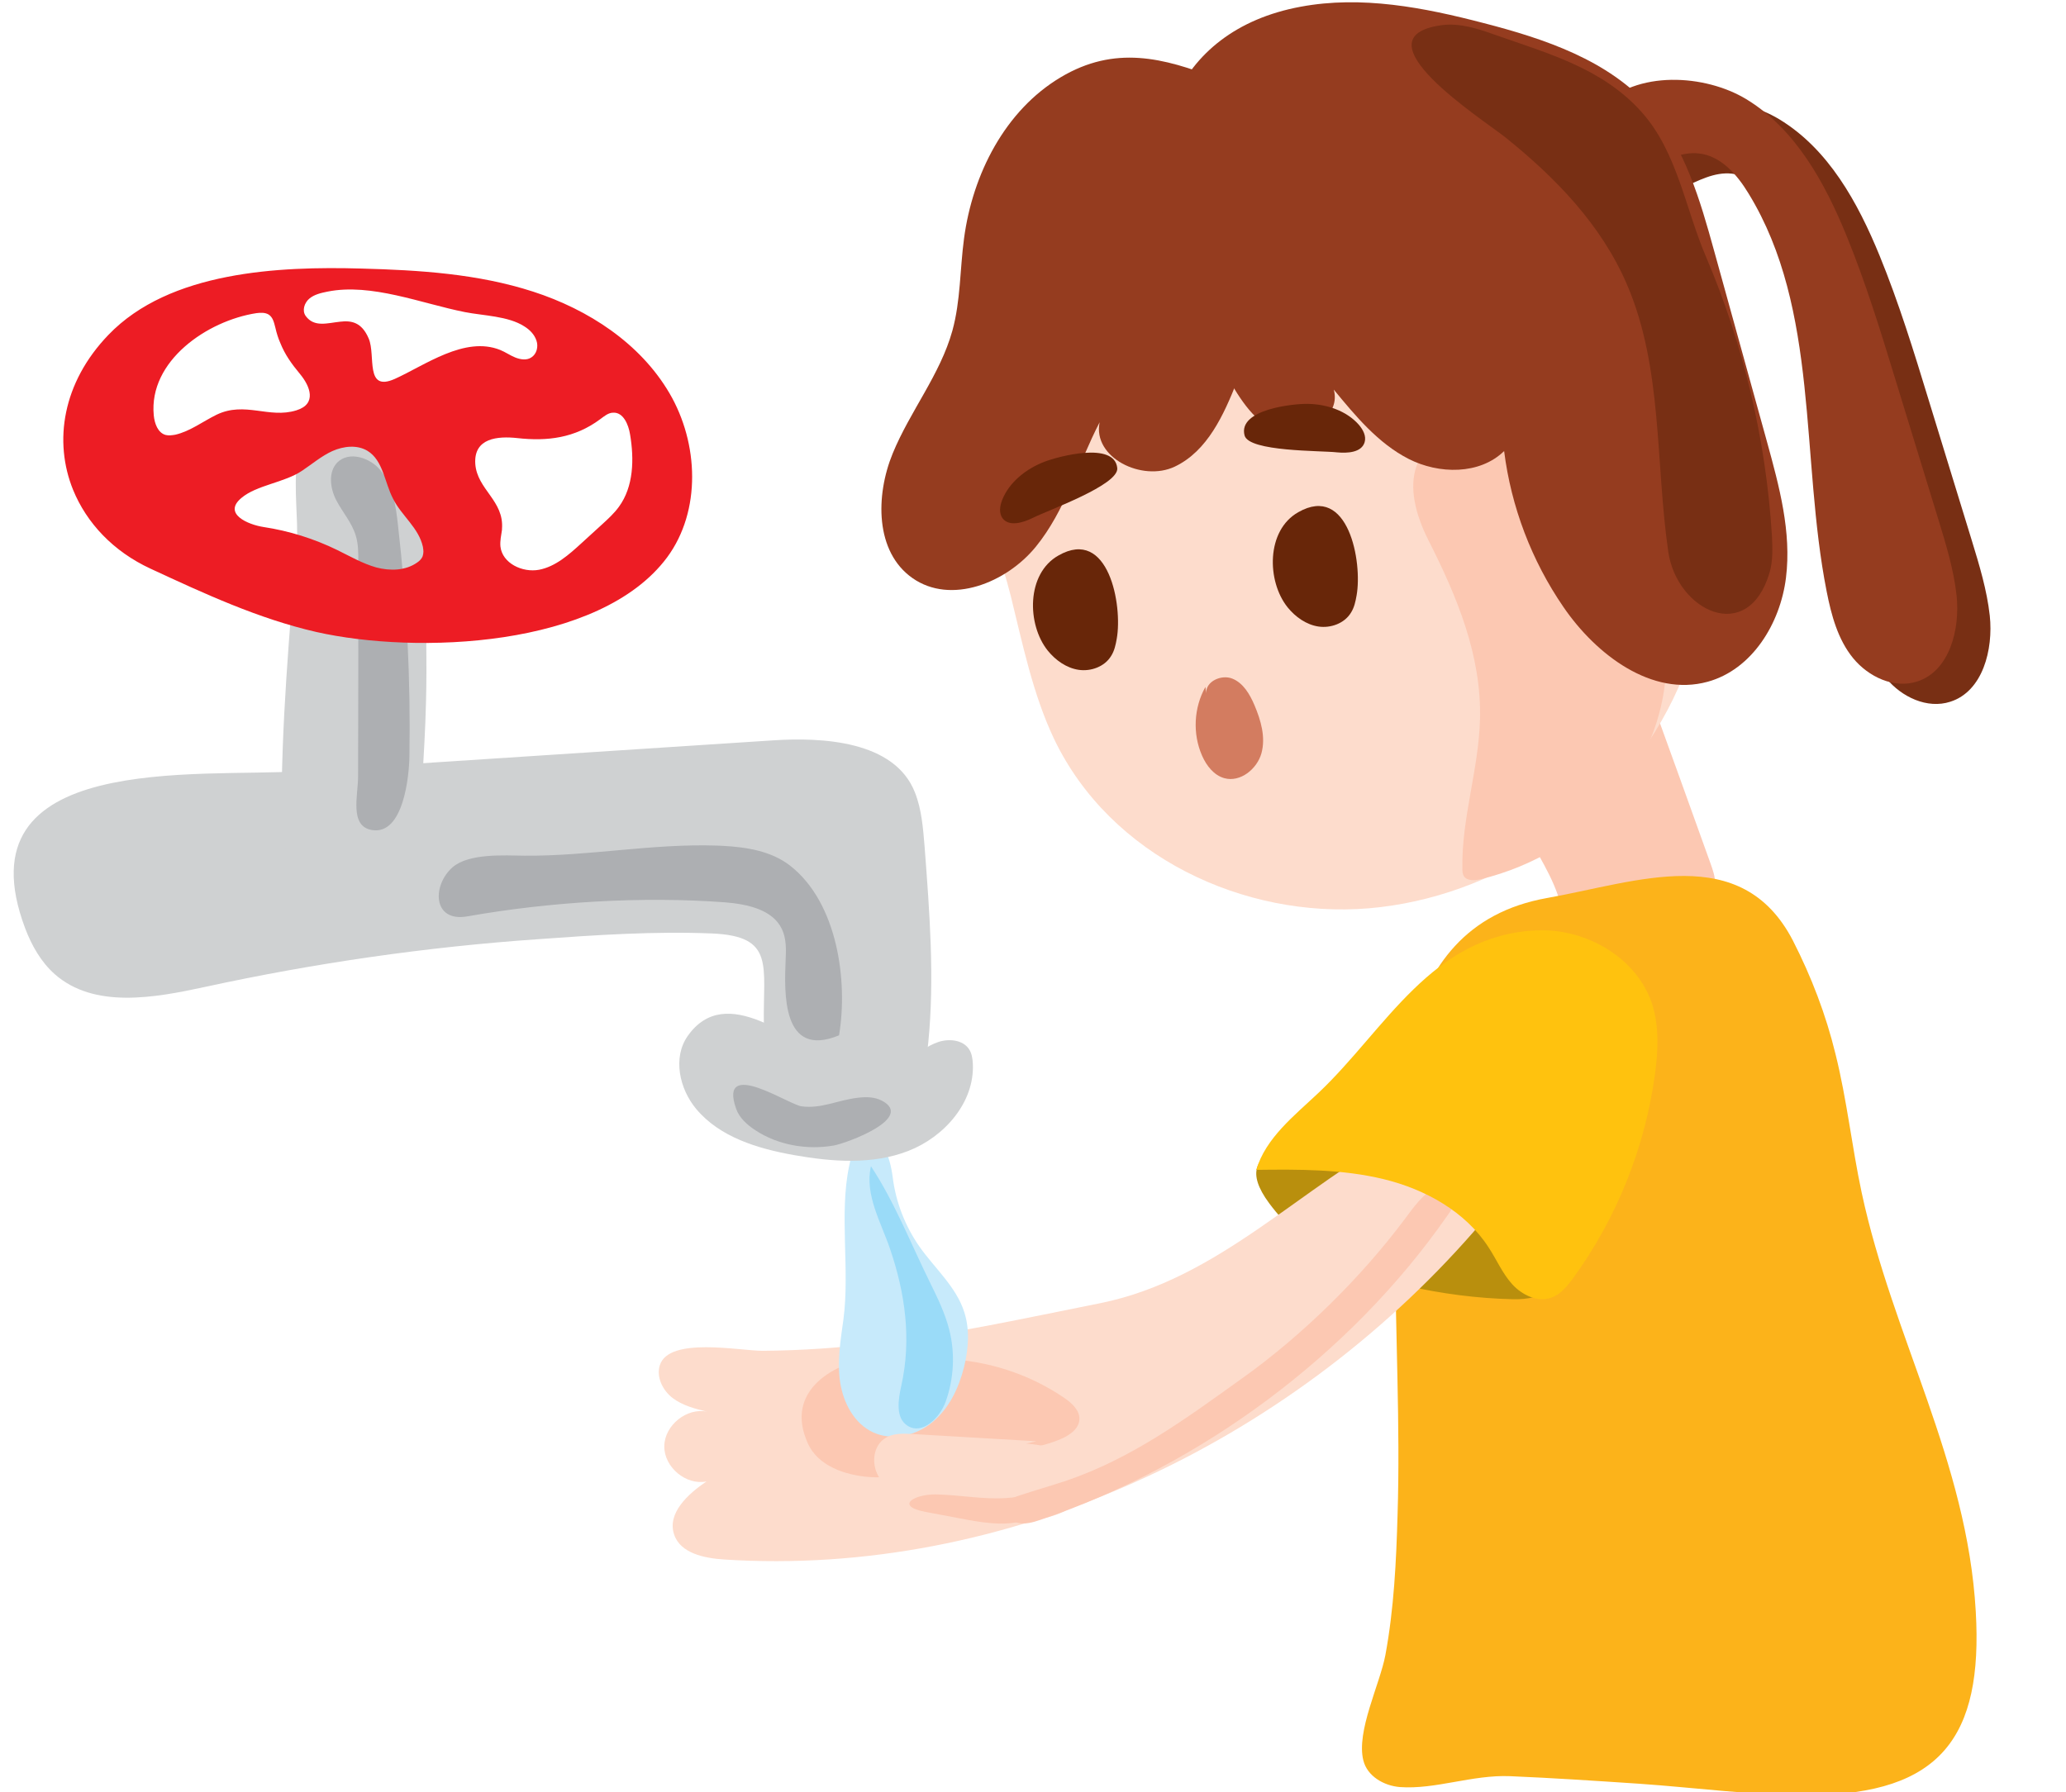
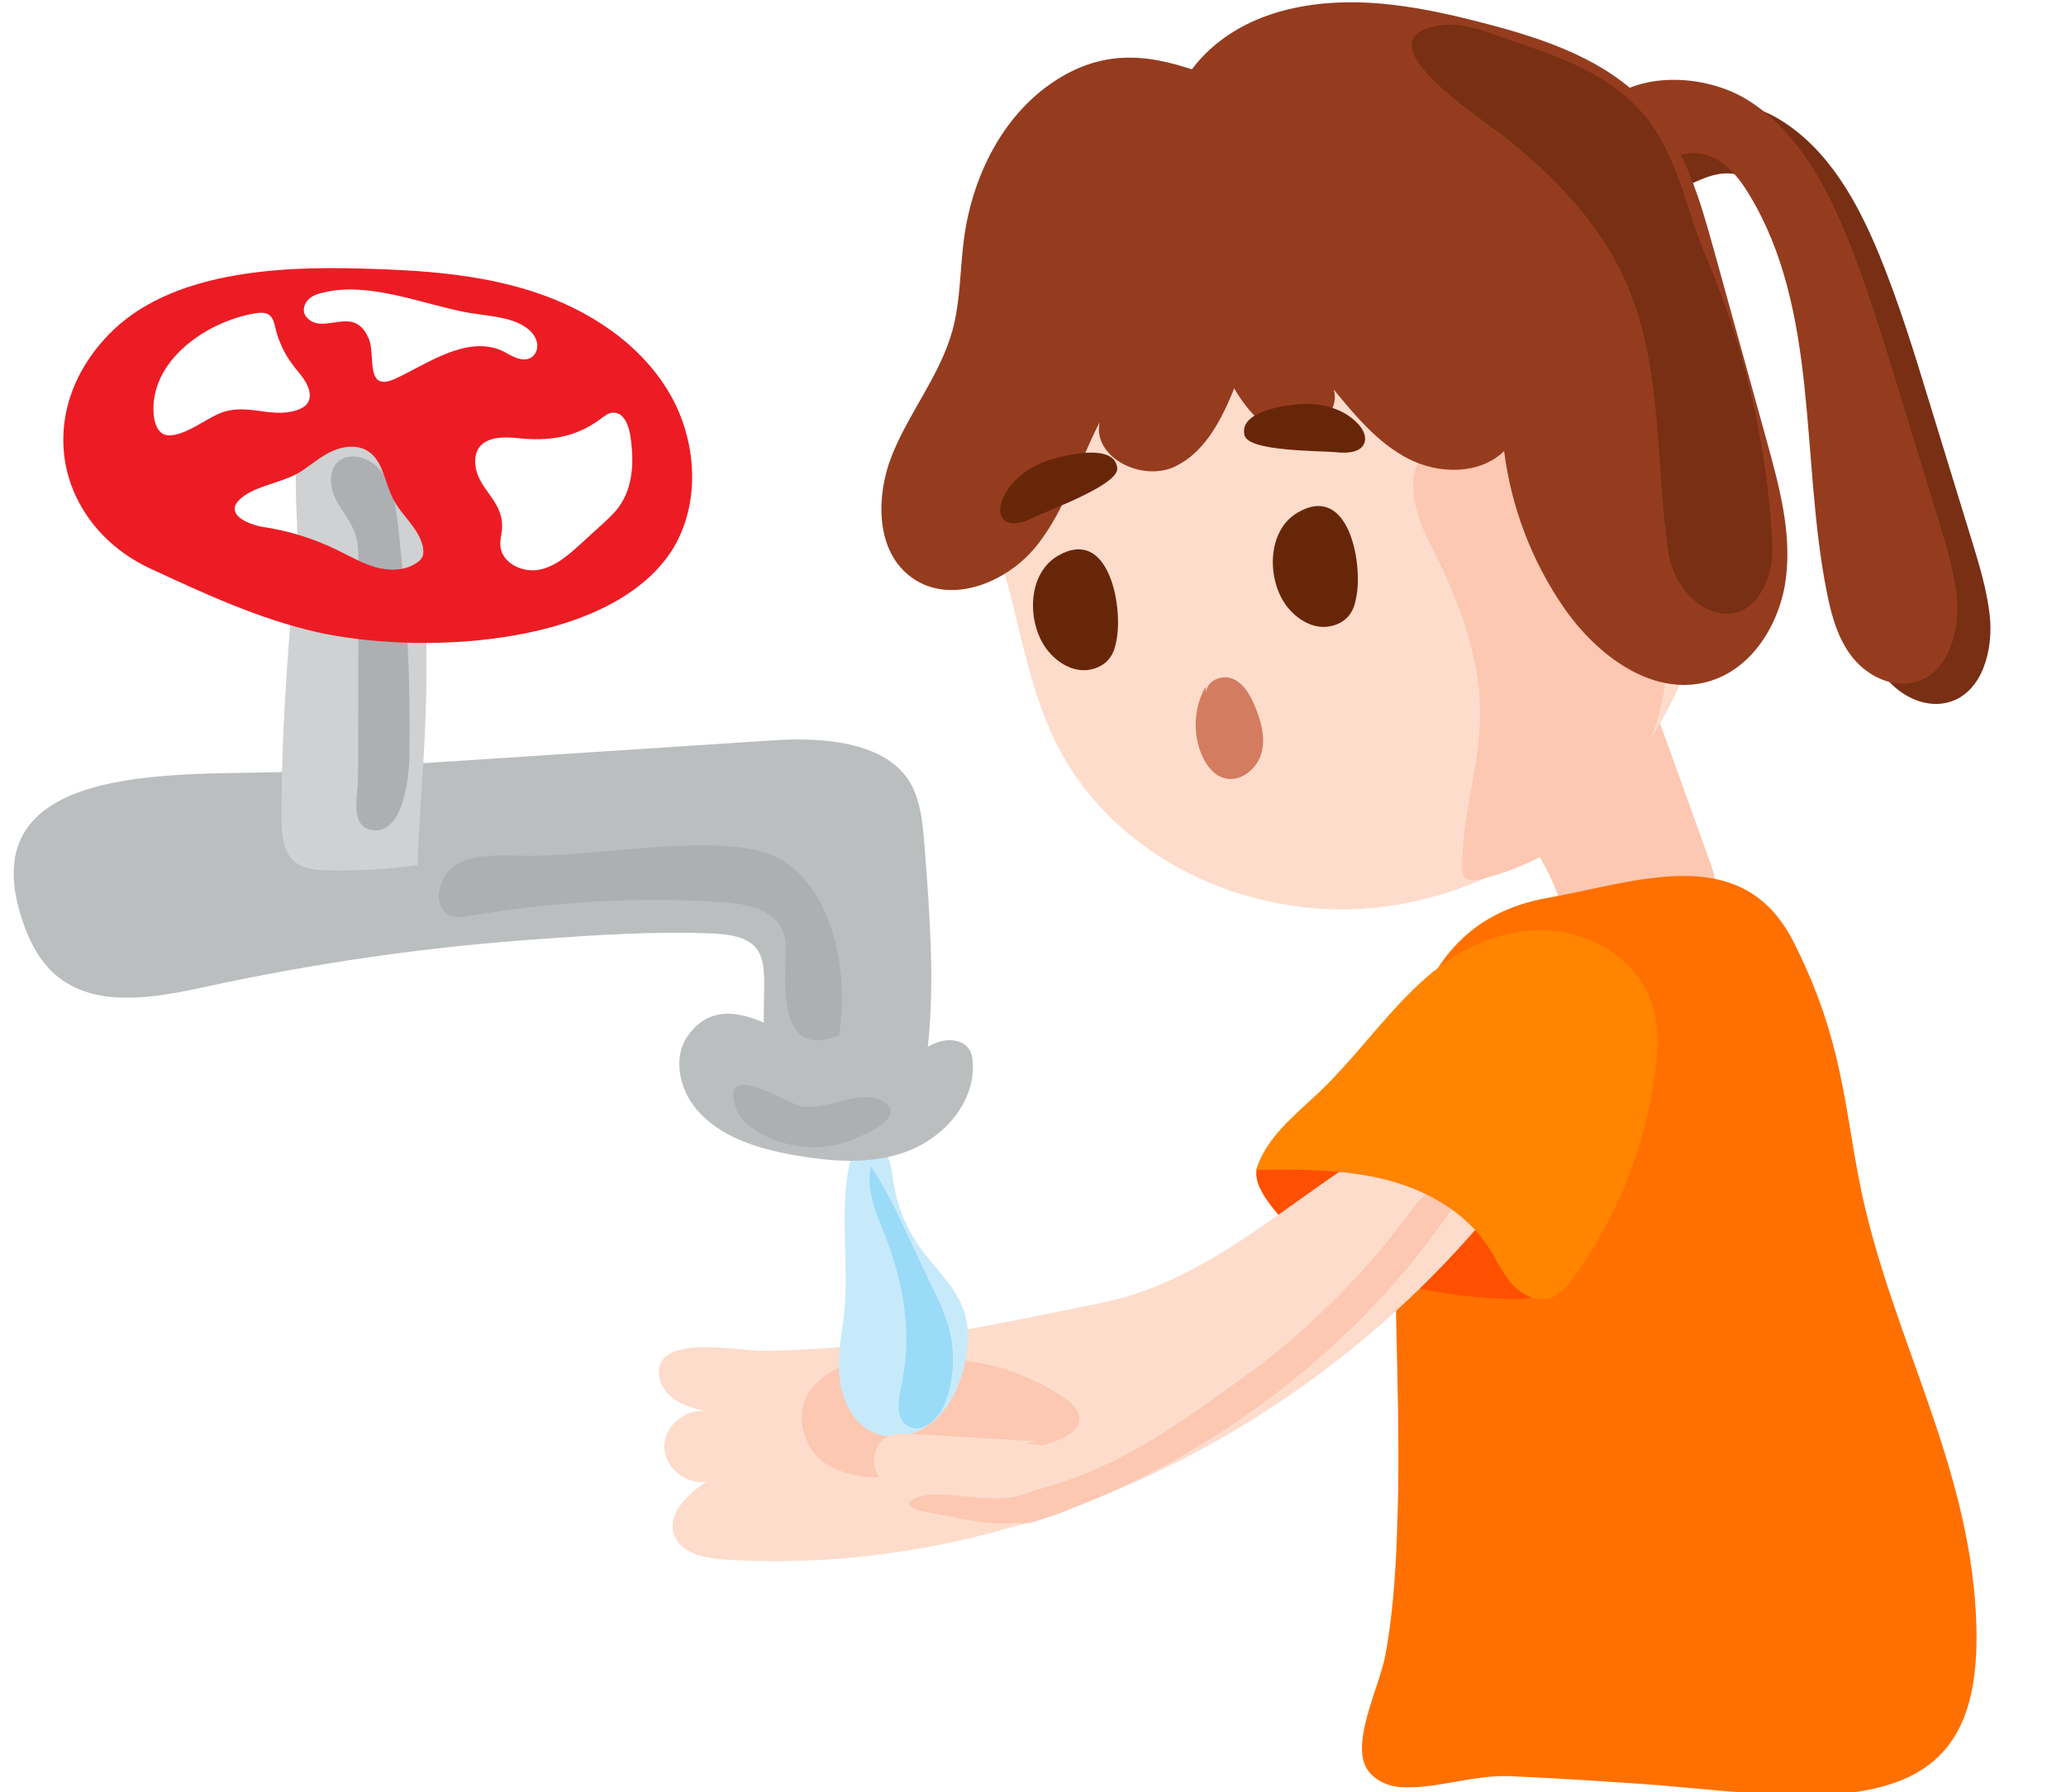
<svg xmlns="http://www.w3.org/2000/svg" version="1.1" id="Layer_1" x="0px" y="0px" viewBox="0 0 796.8 691.2" style="enable-background:new 0 0 796.8 691.2;" xml:space="preserve">
  <style type="text/css">
	.st0{fill:#FCC8B2;}
- 	.st1{fill:#FCB31A;}
- 	.st2{fill:#B98F0D;}
+ 	.st1{fill:#FF7000;}
+ 	.st2{fill:#FF4F00;}
	.st3{fill:#FDDCCC;}
	.st4{fill:#C7EAFB;}
	.st5{fill:#9ADBF8;}
- 	.st6{fill:#CFD1D2;}
+ 	.st6{fill:#BBBEBF;}
	.st7{fill:#ADAFB2;}
- 	.st8{fill:#782F14;}
- 	.st9{fill:#953C1F;}
- 	.st10{fill:#ED1C24;}
- 	.st11{fill:#682609;}
- 	.st12{fill:#D37C60;}
- 	.st13{fill:#FFC20E;}
+ 	.st8{fill:#CFD1D2;}
+ 	.st9{fill:#782F14;}
+ 	.st10{fill:#953C1F;}
+ 	.st11{fill:#ED1C24;}
+ 	.st12{fill:#682609;}
+ 	.st13{fill:#D37C60;}
+ 	.st14{fill:#FF8400;}
</style>
-   <path class="st0" d="M627.6,364.6c8.5-2.5,16.6-6.2,24-11c4.6-3,9.4-7.1,9.8-12.6c0.2-2.7-0.8-5.3-1.7-7.9c-7.9-22-15.8-44-23.8-66  c-0.5-1.4-1-2.8-1.9-3.9c-3.9-4.7-11.5-1.3-16.4,2.3c-22.8,16.6-44.3,26.3-28.1,57.2c5.2,9.8,11.7,19.4,13.2,30.4  c0.6,4.5,0.6,9.8,4.2,12.6c2.8,2.2,6.9,1.9,10.4,1.3C620.8,366.4,624.3,365.6,627.6,364.6z" />
-   <path class="st1" d="M596.8,346.4c34.5-6.1,74.8-22,94.7,16.5c7.1,13.9,12.7,28.5,16.4,43.7c4.4,17.6,6.3,35.7,10.1,53.5  C730,516,758.7,563.6,762,621.7c2.8,48.4-13.5,70.4-63.8,70.8c-22,0.2-44.3-2.9-66.2-4.4c-16.5-1.1-33-2.2-49.6-2.9  c-14.6-0.6-28.8,5.2-42.5,4.2c-6.2-0.5-12.6-4.2-14.1-10.3c-2.8-11.2,6.4-29.4,8.5-40.6c3.3-17.8,4.2-36.1,4.7-54.1  c1.1-34.9-0.9-69.7-0.9-104.6C538.2,430.1,534,357.5,596.8,346.4z" />
+   <path class="st0" d="M627.6,364.6c8.5-2.5,16.6-6.2,24-11c4.6-3,9.4-7.1,9.8-12.6c0.2-2.7-0.8-5.3-1.7-7.9c-7.9-22-15.8-44-23.8-66  c-0.5-1.4-1-2.8-1.9-3.9c-3.9-4.7-11.5-1.3-16.4,2.3c-22.8,16.6-44.3,26.3-28.1,57.2c5.2,9.8,11.7,19.4,13.2,30.4  c0.6,4.5,0.6,9.8,4.2,12.6c2.8,2.2,6.9,1.9,10.4,1.3S624.3,365.6,627.6,364.6z" />
+   <path class="st1" d="M596.8,346.4c34.5-6.1,74.8-22,94.7,16.5c7.1,13.9,12.7,28.5,16.4,43.7c4.4,17.6,6.3,35.7,10.1,53.5  c12,55.9,40.7,103.5,44,161.6c2.8,48.4-13.5,70.4-63.8,70.8c-22,0.2-44.3-2.9-66.2-4.4c-16.5-1.1-33-2.2-49.6-2.9  c-14.6-0.6-28.8,5.2-42.5,4.2c-6.2-0.5-12.6-4.2-14.1-10.3c-2.8-11.2,6.4-29.4,8.5-40.6c3.3-17.8,4.2-36.1,4.7-54.1  c1.1-34.9-0.9-69.7-0.9-104.6C538.2,430.1,534,357.5,596.8,346.4z" />
  <path class="st2" d="M542.8,496.1c13.3,3,27,4.8,40.7,5.1c5.3,0.1,11.7-0.6,13.7-5.2c2.2-4.8-2.4-9.9-6.5-13.4  c-19.7-16.7-40.9-34.1-67.1-38.5c-17.8-3-51.9-3.9-34.1,20.1C502.5,481.7,521,491.1,542.8,496.1z" />
-   <path class="st3" d="M338.5,518.2c-14.4,1.7-29.1,2.8-44.4,2.9c-8.9,0-36-5.5-39.6,5.5c-1.5,4.6,1.1,9.8,4.9,12.7  c3.8,2.9,8.7,4.2,13.4,5.3c-7.9-1.7-16.5,5.2-16.6,13.3c-0.1,8.1,8.4,15.2,16.3,13.6c-7.2,4.8-15.3,12.3-12.5,20.5  c2.4,7.2,11.6,9.1,19.1,9.6c108.8,7.1,217.6-44.4,289.3-126.5c3-3.5,6.1-7.2,7-11.7c1.9-9.6-6.4-17.8-14-24c-3.3-2.7-7-5.6-11.3-5.6  c-2.9,0-5.7,1.3-8.3,2.7c-40.3,21.4-71.7,56.9-117.3,66.2C394.9,508.6,367.3,514.7,338.5,518.2z" />
+   <path class="st3" d="M338.5,518.2c-14.4,1.7-29.1,2.8-44.4,2.9c-8.9,0-36-5.5-39.6,5.5c-1.5,4.6,1.1,9.8,4.9,12.7s8.7,4.2,13.4,5.3  c-7.9-1.7-16.5,5.2-16.6,13.3s8.4,15.2,16.3,13.6c-7.2,4.8-15.3,12.3-12.5,20.5c2.4,7.2,11.6,9.1,19.1,9.6  c108.8,7.1,217.6-44.4,289.3-126.5c3-3.5,6.1-7.2,7-11.7c1.9-9.6-6.4-17.8-14-24c-3.3-2.7-7-5.6-11.3-5.6c-2.9,0-5.7,1.3-8.3,2.7  c-40.3,21.4-71.7,56.9-117.3,66.2C394.9,508.6,367.3,514.7,338.5,518.2z" />
  <path class="st0" d="M311.6,556.9c3.9,8.6,14.3,12.2,23.7,12.9c13.1,0.9,23.1-4.4,35.3-7.3c12.8-3,26.4-2.1,38.6-7.4  c3.3-1.4,6.9-3.9,7.1-7.5c0.2-3.5-2.9-6.3-5.8-8.3c-12.4-8.5-27.1-13.6-42-14.8c-9.9-0.8-19.3-2.7-29.3-1.4  C321.4,525.4,302.3,536.5,311.6,556.9z" />
  <g>
-     <path class="st4" d="M325.3,508.9c-1.1,8-2.5,16.2-1.3,24.2c1.2,8,5.4,16.1,12.8,19.5c7.5,3.4,16.7,1.2,23-4.1   c6.3-5.3,10-13.1,12-21.1c1.7-6.9,2.3-14.4,0.1-21.2c-3.1-9.8-11.4-16.9-17.3-25.3c-5.5-7.9-9.1-17.1-10.3-26.7   c-2.2-17.5-12.8-24.2-16.8-4.4C323.6,468.2,327.8,489.8,325.3,508.9z" />
+     <path class="st4" d="M325.3,508.9c-1.1,8-2.5,16.2-1.3,24.2s5.4,16.1,12.8,19.5c7.5,3.4,16.7,1.2,23-4.1s10-13.1,12-21.1   c1.7-6.9,2.3-14.4,0.1-21.2c-3.1-9.8-11.4-16.9-17.3-25.3c-5.5-7.9-9.1-17.1-10.3-26.7c-2.2-17.5-12.8-24.2-16.8-4.4   C323.6,468.2,327.8,489.8,325.3,508.9z" />
    <path class="st5" d="M347.6,534.6c-1.2,5.4-2.3,12.4,2.4,15.4c5.7,3.7,12.6-3.1,14.8-9.5c3.1-8.8,3.6-18.5,1.3-27.5   c-1.6-6.4-4.6-12.5-7.5-18.4c-7.3-14.8-13.7-31.1-22.7-44.7c-2.5,11,3.9,21.6,7.4,32C349.1,498.9,351.6,516.7,347.6,534.6z" />
  </g>
  <g>
-     <path class="st6" d="M265.2,399.7c-5.8,8.3-3.2,20.3,3.3,28.1c9.1,10.9,23.7,15.3,37.7,17.8c14.7,2.6,30.2,3.8,44.1-1.6   c13.9-5.4,25.6-18.7,24.9-33.6c-0.1-2-0.4-4.1-1.5-5.7c-2.4-3.6-7.8-4.1-11.9-2.7c-4.1,1.4-7.6,4.3-11.6,6.2   c-9,4.4-19.8,3.6-29.2,0.1C305.9,402.5,280.1,378.4,265.2,399.7z" />
+     <path class="st6" d="M265.2,399.7c-5.8,8.3-3.2,20.3,3.3,28.1c9.1,10.9,23.7,15.3,37.7,17.8c14.7,2.6,30.2,3.8,44.1-1.6   s25.6-18.7,24.9-33.6c-0.1-2-0.4-4.1-1.5-5.7c-2.4-3.6-7.8-4.1-11.9-2.7s-7.6,4.3-11.6,6.2c-9,4.4-19.8,3.6-29.2,0.1   C305.9,402.5,280.1,378.4,265.2,399.7z" />
    <path class="st7" d="M292.2,419.6c6.5,2.2,14.5,6.9,17,7.2c7.5,1,13.9-2.4,21.5-3.3c3.2-0.4,6.5-0.4,9.4,1.1   c12.8,6.7-13.5,16.4-18.5,17.3c-10.3,1.8-21.5-0.1-30.3-5.9c-3.2-2.1-6.2-4.8-7.4-8.3C280.4,417.8,285.6,417.4,292.2,419.6z" />
  </g>
  <g>
    <path class="st6" d="M298.3,285.6c18.4-1.2,46.8,0,54.6,20.2c2.6,6.6,3.1,13.8,3.7,20.9c1.9,25.2,3.9,50.5,1.4,75.6   c-0.2,2.3-0.6,4.8-1.9,6.7c-2.5,3.4-7.3,3.8-11.5,3.7c-13.6-0.2-27.1-1.6-40.4-4.4c-2.3-0.5-4.8-1.1-6.5-2.7   c-2.8-2.5-3.1-6.7-3.1-10.5c-0.4-22.5,4.5-34-20.1-35c-22.1-0.9-44.7,0.6-66.8,2.2c-43.2,3-86.2,9.2-128.5,18.4   c-19.8,4.3-42.9,8.5-58.1-4.9c-5.3-4.7-8.9-11.1-11.4-17.7c-25.7-68.4,67.3-58,106.2-60.6C176.6,293.5,237.4,289.6,298.3,285.6z" />
    <path class="st7" d="M278.7,326.3c9.3,0.5,18.8,2,26.1,7.7c18.2,14.3,22.3,44.4,18.8,65.4c-22.2,9.2-21.1-16.7-20.6-29.1   c0.2-4,0.3-8.1-1.4-11.8c-3.6-7.7-13.5-9.7-21.9-10.4c-32.1-2.4-67.7-0.2-99.4,5.4c-13.5,2.4-13.7-11.9-5.8-18.9   c6.3-5.5,20.1-4.6,27.8-4.5c24.9,0.2,49-4.7,74-3.9C277,326.2,277.9,326.3,278.7,326.3z" />
  </g>
  <g>
-     <path class="st6" d="M133.3,160.4c6.3,0.6,11.8,4.7,15.9,9.5c12.7,15,14.1,36.3,14.7,55.9c0.4,15,0.8,29.9,0.4,44.9   c-0.5,21.1-2.5,41.9-3.3,63.1c-11.3,1.5-22.6,2.2-34,2c-4.7-0.1-9.9-0.4-13.5-3.5c-4.5-3.9-4.9-10.7-4.9-16.7   c-0.2-36.4,3.1-71.2,5.9-107.4C115.6,193.9,107.3,158.1,133.3,160.4z" />
+     <path class="st8" d="M133.3,160.4c6.3,0.6,11.8,4.7,15.9,9.5c12.7,15,14.1,36.3,14.7,55.9c0.4,15,0.8,29.9,0.4,44.9   c-0.5,21.1-2.5,41.9-3.3,63.1c-11.3,1.5-22.6,2.2-34,2c-4.7-0.1-9.9-0.4-13.5-3.5c-4.5-3.9-4.9-10.7-4.9-16.7   c-0.2-36.4,3.1-71.2,5.9-107.4C115.6,193.9,107.3,158.1,133.3,160.4z" />
    <path class="st7" d="M138.2,216.7c0-3.4,0-6.9-1-10.1c-1.5-5-5.1-9-7.5-13.6c-2.4-4.6-3.2-10.9,0.4-14.6c4.5-4.5,12.7-1.9,16.7,3.1   c4.7,5.9,5.9,13.7,6.7,21.2c3.4,29.6,4.9,59.4,4.4,89.2c-0.1,6.8-2.1,30.4-14.5,28.3c-8.7-1.5-5.3-13.3-5.3-20.6   C138.2,271.9,138.2,244.3,138.2,216.7z" />
  </g>
  <g>
-     <path class="st8" d="M686.2,46c19,11.5,30.3,32.1,38.7,52.6c7.4,18.1,13.2,36.9,18.9,55.6c5.6,18.1,11.1,36.3,16.7,54.4   c2.9,9.5,5.8,19,6.9,28.9c1.4,13.1-2.7,29.2-15.2,33.2c-8.9,2.9-18.8-1.8-24.7-9c-5.9-7.2-8.4-16.6-10.2-25.7   c-10.2-51.6-2.7-108.7-30.1-153.5c-4.4-7.3-10.7-14.6-19.2-15.5c-6.8-0.8-13.2,2.8-19.4,5.6c-19.4,8.7-33.7-8-18.7-23.4   C644,34.8,670.5,36.5,686.2,46z" />
-     <path class="st9" d="M673.4,38.2c19,11.5,30.3,32.1,38.7,52.6c7.4,18.1,13.2,36.9,18.9,55.6c5.6,18.1,11.1,36.3,16.7,54.4   c2.9,9.5,5.8,19,6.9,28.9c1.4,13.1-2.7,29.2-15.2,33.2c-8.9,2.9-18.8-1.8-24.7-9c-5.9-7.2-8.4-16.6-10.2-25.7   c-10.2-51.6-2.7-108.7-30.1-153.5c-4.4-7.3-10.7-14.6-19.2-15.5c-6.8-0.8-13.2,2.8-19.4,5.6c-19.4,8.7-33.7-8-18.7-23.4   C631.2,26.9,657.6,28.7,673.4,38.2z" />
+     <path class="st9" d="M686.2,46c19,11.5,30.3,32.1,38.7,52.6c7.4,18.1,13.2,36.9,18.9,55.6c5.6,18.1,11.1,36.3,16.7,54.4   c2.9,9.5,5.8,19,6.9,28.9c1.4,13.1-2.7,29.2-15.2,33.2c-8.9,2.9-18.8-1.8-24.7-9c-5.9-7.2-8.4-16.6-10.2-25.7   c-10.2-51.6-2.7-108.7-30.1-153.5c-4.4-7.3-10.7-14.6-19.2-15.5c-6.8-0.8-13.2,2.8-19.4,5.6c-19.4,8.7-33.7-8-18.7-23.4   C644,34.8,670.5,36.5,686.2,46z" />
+     <path class="st10" d="M673.4,38.2c19,11.5,30.3,32.1,38.7,52.6c7.4,18.1,13.2,36.9,18.9,55.6c5.6,18.1,11.1,36.3,16.7,54.4   c2.9,9.5,5.8,19,6.9,28.9c1.4,13.1-2.7,29.2-15.2,33.2c-8.9,2.9-18.8-1.8-24.7-9c-5.9-7.2-8.4-16.6-10.2-25.7   c-10.2-51.6-2.7-108.7-30.1-153.5c-4.4-7.3-10.7-14.6-19.2-15.5c-6.8-0.8-13.2,2.8-19.4,5.6c-19.4,8.7-33.7-8-18.7-23.4   C631.2,26.9,657.6,28.7,673.4,38.2z" />
  </g>
  <path class="st3" d="M406.5,285c21.7,45.5,73.4,69.4,121.4,65.4c48.5-4.1,95-34.8,117.3-80.6c11.4-23.4,16.4-49.6,19.8-75.7  c3-23.3,4.2-48.8-8.1-68.4c-5.1-8.2-12.3-14.7-19.8-20.6c-60.5-46.8-149-48.1-210.7-3.2c-26.5,19.3-49.2,49.7-46.9,85.7  c0.9,14.2,6.9,28.5,10.3,42.2C394.4,248.4,398.3,267.7,406.5,285z" />
  <path class="st0" d="M570.8,277.4c-0.5,19.5-7.2,38.4-6.8,57.9c0,0.9,0.1,1.9,0.5,2.6c1.2,2,4.2,1.8,6.5,1.3  c20.6-5,39.8-16.4,53.1-32.9s20.4-38.2,18.1-59.3c-1.4-12.4-5.8-24.2-11.2-35.4c-5.8-12.1-12.9-23.9-23-32.9  c-10.1-8.9-23.5-14.8-36.9-13.5c-29,2.7-30.6,22.6-20.2,43.2C561.9,230.1,571.4,252.8,570.8,277.4z" />
-   <path class="st9" d="M409.1,29.8c-21.5,12.8-34,37.4-37.3,62.2c-1.6,11.9-1.3,24-4.5,35.6c-4.7,16.9-16.3,31-23,47.3  s-6.8,38,7.6,48.1c14.8,10.4,36.2,1.9,47.6-12.1s16.3-32,24.6-48c-2.8,13.6,16.4,23.1,29,17.1c12.6-6,18.9-20,24-32.9  c5.1-13,11.1-27,23.4-33.5c-0.1,10,13.7,15.1,22.6,10.6c8.9-4.4,13.7-14.2,17.4-23.5C546.7,86,552.2,70,550,54.1  c-2.2-15.9-14.5-31.6-30.6-32.4c-21.9-1.1-27.6,17.4-50,8.6C448.7,22.2,429.9,17.4,409.1,29.8z" />
-   <path class="st9" d="M514.4,150.3c8.4,10.2,17.1,20.7,28.8,26.7s27.5,6.2,36.9-3c2.7,21.5,10.6,42.3,22.9,60.2  c12.6,18.4,34.1,34.7,55.6,28.8c17.1-4.7,28-22.4,30.2-40.1s-2.6-35.3-7.3-52.4c-6.8-24.6-13.6-49.1-20.4-73.7  c-5.4-19.6-11.3-40-24.7-55.3C620.3,23.2,595.8,15,572.2,8.9c-23-6-47.1-10.7-70.6-6.3c-49.7,9.2-64.3,53.8-48.6,97.9  c5.6,15.8,13.7,33.8,22.2,48.1c5,8.3,12,18.6,23,18.3C506.5,166.7,517,159.7,514.4,150.3z" />
-   <path class="st8" d="M627.5,109.8c13.8,32.1,10.9,68.5,15.9,103c3.3,22.9,30.8,36.3,39.1,8c1.3-4.5,1.1-9.3,0.9-14  c-2.3-37.1-10.9-73.7-25.5-107.9c-7.9-18.4-11-40.3-24.8-55.7c-15-16.8-35.8-22.5-56.3-29.7c-6.7-2.4-13.7-4.7-20.7-3.8  C522.3,14.3,571.8,46,580.6,53C599.9,68.5,617.6,86.7,627.5,109.8z" />
-   <path class="st10" d="M258.2,151.7c-11.3-19.3-31.3-32.3-52.6-39.2c-21.3-6.9-43.9-8.3-66.2-8.9c-31.8-0.9-74,1-97.6,25.6  c-17.7,18.4-21.2,41.1-13.6,59.8c5.2,12.7,15.4,23.7,29.9,30.4c20.7,9.6,41.6,19.3,63.9,24.4c38.5,8.7,109.3,6.2,135.3-28.8  C270.5,197.1,269.5,171,258.2,151.7z M63.9,167.8c-3-0.8-4.3-4.4-4.6-7.6c-2-21,20.7-36.5,39.6-39.4c1.6-0.2,3.4-0.3,4.8,0.6  c1.6,1.1,2,3.1,2.5,5c0.5,2.2,1.1,4.1,1.9,5.9c1.8,4.5,4.3,8,7.7,12.1c3.7,4.5,6.6,11.4-1.5,13.9c-10.6,3.3-19.8-3.6-30.8,1.7  c-5.3,2.6-10.2,6.4-15.9,7.7C66.4,167.9,65.1,168.1,63.9,167.8z M163.1,211c0.2,1.2,0.3,2.4-0.1,3.6c-0.4,1-1.2,1.8-2.1,2.4  c-4.5,3.2-10.5,3.3-15.8,1.9c-5.3-1.5-10.1-4.3-15-6.7c-9-4.4-18.6-7.4-28.5-8.9c-5.9-0.9-15.8-5.1-8.5-11.2  c5.9-5,16.6-5.9,23.4-10.5c3.9-2.6,7.5-5.7,11.7-7.6c4.3-1.9,9.5-2.5,13.5-0.1c6.1,3.7,6.6,12.2,9.9,18.5  C154.8,198.9,161.6,203.7,163.1,211z M142.2,130.6c-2.7-6.4-6.8-7-11-6.5c-4.9,0.5-10,2.3-13.3-2.2c-1.5-2.1-0.5-5.1,1.4-6.7  c1.9-1.6,4.5-2.2,7-2.7c16.9-3.4,36.3,4.6,53,7.9c7.1,1.4,16.7,1.5,22.9,5.5c2.1,1.3,3.9,3.1,4.7,5.5c0.8,2.3,0.1,5.2-2,6.5  c-1.8,1.2-4.2,0.8-6.2,0c-2-0.8-3.8-2.1-5.8-2.9c-13.7-5.5-29.1,6-40.7,11.2C140.6,151.3,145,137.1,142.2,130.6z M243,167.6  c1.6,9.5,1.4,20.1-4.3,27.9c-1.8,2.5-4.2,4.7-6.5,6.8c-2.7,2.4-5.3,4.9-8,7.3c-4.8,4.4-10,9-16.3,10.2c-6.4,1.2-14.2-2.5-14.9-9  c-0.2-2.1,0.3-4.3,0.6-6.4c0-0.1,0-0.2,0-0.3c0.9-11-9.6-15.2-10.3-25.2c-0.6-10,8.7-10.7,16.2-9.9c11.6,1.3,22.2,0,32-7.3  c1.5-1.1,3.1-2.5,5-2.5C240.4,159,242.4,163.8,243,167.6z" />
-   <path class="st11" d="M504.3,155.8c7.3,0.1,15,2.6,19.8,8.1c1.6,1.9,2.9,4.3,2.2,6.7c-1.2,4-6.6,4.3-10.7,3.9  c-6.2-0.7-33.9-0.2-35.6-6.5C477.3,157.8,499.2,155.7,504.3,155.8z" />
-   <path class="st11" d="M402.9,178.1c-7.1,2.7-13.7,7.9-16.4,14.8c-0.9,2.3-1.3,5.1,0.2,7.1c2.6,3.3,8,1.6,11.8-0.3  c5.8-2.9,33-12.6,32.4-19.1C429.9,170.1,407.8,176.2,402.9,178.1z" />
-   <path class="st11" d="M523.2,229.7c2.3-12.8-3.1-43.2-22.5-32.1c-12.4,7-12.2,26.6-4.1,36.7c3,3.7,7.2,6.7,11.9,7.4s10-1.2,12.5-5.3  C522.3,234.4,522.8,232,523.2,229.7z" />
-   <path class="st11" d="M430.7,246.4c2.3-12.8-3.1-43.2-22.5-32.1c-12.4,7-12.2,26.6-4.1,36.7c3,3.7,7.2,6.7,11.9,7.4  c4.7,0.7,10-1.2,12.5-5.3C429.8,251.1,430.3,248.7,430.7,246.4z" />
-   <path class="st12" d="M464.9,265c-4.5,8-5,18.1-1.3,26.5c1.7,3.9,4.6,7.6,8.6,8.7c6.1,1.7,12.6-3.5,14.3-9.6  c1.7-6.2-0.2-12.7-2.7-18.6c-1.8-4.2-4.3-8.5-8.5-10.2s-10.3,1-10.1,5.6" />
-   <path class="st3" d="M399.7,556c-15.9-0.9-31.9-1.9-47.8-2.8c-3.7-0.2-7.7-0.4-10.8,1.8c-4.1,2.8-4.9,8.8-2.9,13.3  s6.1,7.7,10.4,10.1c12.5,7,27.2,8.7,41.5,8.6c12.1-0.1,26.7-3.2,30.5-14.7c0.6-1.9,0.9-4.1,0-6c-0.9-1.9-2.9-3-4.8-4  c-6.3-3-13.1-4.9-20-5.4" />
+   <path class="st10" d="M409.1,29.8c-21.5,12.8-34,37.4-37.3,62.2c-1.6,11.9-1.3,24-4.5,35.6c-4.7,16.9-16.3,31-23,47.3  s-6.8,38,7.6,48.1c14.8,10.4,36.2,1.9,47.6-12.1s16.3-32,24.6-48c-2.8,13.6,16.4,23.1,29,17.1s18.9-20,24-32.9  c5.1-13,11.1-27,23.4-33.5c-0.1,10,13.7,15.1,22.6,10.6c8.9-4.4,13.7-14.2,17.4-23.5C546.7,86,552.2,70,550,54.1  s-14.5-31.6-30.6-32.4c-21.9-1.1-27.6,17.4-50,8.6C448.7,22.2,429.9,17.4,409.1,29.8z" />
+   <path class="st10" d="M514.4,150.3c8.4,10.2,17.1,20.7,28.8,26.7s27.5,6.2,36.9-3c2.7,21.5,10.6,42.3,22.9,60.2  c12.6,18.4,34.1,34.7,55.6,28.8c17.1-4.7,28-22.4,30.2-40.1s-2.6-35.3-7.3-52.4c-6.8-24.6-13.6-49.1-20.4-73.7  c-5.4-19.6-11.3-40-24.7-55.3C620.3,23.2,595.8,15,572.2,8.9c-23-6-47.1-10.7-70.6-6.3c-49.7,9.2-64.3,53.8-48.6,97.9  c5.6,15.8,13.7,33.8,22.2,48.1c5,8.3,12,18.6,23,18.3C506.5,166.7,517,159.7,514.4,150.3z" />
+   <path class="st9" d="M627.5,109.8c13.8,32.1,10.9,68.5,15.9,103c3.3,22.9,30.8,36.3,39.1,8c1.3-4.5,1.1-9.3,0.9-14  c-2.3-37.1-10.9-73.7-25.5-107.9c-7.9-18.4-11-40.3-24.8-55.7c-15-16.8-35.8-22.5-56.3-29.7c-6.7-2.4-13.7-4.7-20.7-3.8  C522.3,14.3,571.8,46,580.6,53C599.9,68.5,617.6,86.7,627.5,109.8z" />
+   <path class="st11" d="M258.2,151.7c-11.3-19.3-31.3-32.3-52.6-39.2c-21.3-6.9-43.9-8.3-66.2-8.9c-31.8-0.9-74,1-97.6,25.6  c-17.7,18.4-21.2,41.1-13.6,59.8c5.2,12.7,15.4,23.7,29.9,30.4c20.7,9.6,41.6,19.3,63.9,24.4c38.5,8.7,109.3,6.2,135.3-28.8  C270.5,197.1,269.5,171,258.2,151.7z M63.9,167.8c-3-0.8-4.3-4.4-4.6-7.6c-2-21,20.7-36.5,39.6-39.4c1.6-0.2,3.4-0.3,4.8,0.6  c1.6,1.1,2,3.1,2.5,5c0.5,2.2,1.1,4.1,1.9,5.9c1.8,4.5,4.3,8,7.7,12.1c3.7,4.5,6.6,11.4-1.5,13.9c-10.6,3.3-19.8-3.6-30.8,1.7  c-5.3,2.6-10.2,6.4-15.9,7.7C66.4,167.9,65.1,168.1,63.9,167.8z M163.1,211c0.2,1.2,0.3,2.4-0.1,3.6c-0.4,1-1.2,1.8-2.1,2.4  c-4.5,3.2-10.5,3.3-15.8,1.9c-5.3-1.5-10.1-4.3-15-6.7c-9-4.4-18.6-7.4-28.5-8.9c-5.9-0.9-15.8-5.1-8.5-11.2  c5.9-5,16.6-5.9,23.4-10.5c3.9-2.6,7.5-5.7,11.7-7.6c4.3-1.9,9.5-2.5,13.5-0.1c6.1,3.7,6.6,12.2,9.9,18.5  C154.8,198.9,161.6,203.7,163.1,211z M142.2,130.6c-2.7-6.4-6.8-7-11-6.5c-4.9,0.5-10,2.3-13.3-2.2c-1.5-2.1-0.5-5.1,1.4-6.7  s4.5-2.2,7-2.7c16.9-3.4,36.3,4.6,53,7.9c7.1,1.4,16.7,1.5,22.9,5.5c2.1,1.3,3.9,3.1,4.7,5.5c0.8,2.3,0.1,5.2-2,6.5  c-1.8,1.2-4.2,0.8-6.2,0s-3.8-2.1-5.8-2.9c-13.7-5.5-29.1,6-40.7,11.2C140.6,151.3,145,137.1,142.2,130.6z M243,167.6  c1.6,9.5,1.4,20.1-4.3,27.9c-1.8,2.5-4.2,4.7-6.5,6.8c-2.7,2.4-5.3,4.9-8,7.3c-4.8,4.4-10,9-16.3,10.2c-6.4,1.2-14.2-2.5-14.9-9  c-0.2-2.1,0.3-4.3,0.6-6.4c0-0.1,0-0.2,0-0.3c0.9-11-9.6-15.2-10.3-25.2c-0.6-10,8.7-10.7,16.2-9.9c11.6,1.3,22.2,0,32-7.3  c1.5-1.1,3.1-2.5,5-2.5C240.4,159,242.4,163.8,243,167.6z" />
+   <path class="st12" d="M504.3,155.8c7.3,0.1,15,2.6,19.8,8.1c1.6,1.9,2.9,4.3,2.2,6.7c-1.2,4-6.6,4.3-10.7,3.9  c-6.2-0.7-33.9-0.2-35.6-6.5C477.3,157.8,499.2,155.7,504.3,155.8z" />
+   <path class="st12" d="M402.9,178.1c-7.1,2.7-13.7,7.9-16.4,14.8c-0.9,2.3-1.3,5.1,0.2,7.1c2.6,3.3,8,1.6,11.8-0.3  c5.8-2.9,33-12.6,32.4-19.1C429.9,170.1,407.8,176.2,402.9,178.1z" />
+   <path class="st12" d="M523.2,229.7c2.3-12.8-3.1-43.2-22.5-32.1c-12.4,7-12.2,26.6-4.1,36.7c3,3.7,7.2,6.7,11.9,7.4  c4.7,0.7,10-1.2,12.5-5.3C522.3,234.4,522.8,232,523.2,229.7z" />
+   <path class="st12" d="M430.7,246.4c2.3-12.8-3.1-43.2-22.5-32.1c-12.4,7-12.2,26.6-4.1,36.7c3,3.7,7.2,6.7,11.9,7.4  c4.7,0.7,10-1.2,12.5-5.3C429.8,251.1,430.3,248.7,430.7,246.4z" />
+   <path class="st13" d="M464.9,265c-4.5,8-5,18.1-1.3,26.5c1.7,3.9,4.6,7.6,8.6,8.7c6.1,1.7,12.6-3.5,14.3-9.6  c1.7-6.2-0.2-12.7-2.7-18.6c-1.8-4.2-4.3-8.5-8.5-10.2s-10.3,1-10.1,5.6" />
+   <path class="st3" d="M399.7,556c-15.9-0.9-31.9-1.9-47.8-2.8c-3.7-0.2-7.7-0.4-10.8,1.8c-4.1,2.8-4.9,8.8-2.9,13.3  s6.1,7.7,10.4,10.1c12.5,7,27.2,8.7,41.5,8.6c12.1-0.1,26.7-3.2,30.5-14.7c0.6-1.9,0.9-4.1,0-6s-2.9-3-4.8-4c-6.3-3-13.1-4.9-20-5.4  " />
  <path class="st0" d="M388.1,577.9c3.3-0.2,6.6-0.7,10-1.7c1.5-0.4,3-1,4.5-0.8c9.2,1.2-4.4,10.2-6.9,11c-8.4,2.7-17.9,0.8-26.3-0.8  c-4.1-0.8-8.1-1.5-12.2-2.3c-12.4-2.3-4.6-6.9,3.7-6.8C370.3,576.7,379.1,578.5,388.1,577.9z" />
  <path class="st0" d="M478.8,531.9c0.1-0.1,0.2-0.1,0.3-0.2c23.1-16.5,45.6-38.6,62.6-61.3c3.5-4.7,7-9.7,12.2-12.6  c1-0.6,2.1-1,3.3-1c2.5,0.1,4.2,3,4,5.5s-1.6,4.8-3.1,6.8c-37.4,53.7-95,96.3-156.8,117.2c-2.9,1-6.1,1.9-9,1.1  c-3-0.8-5.5-4.1-4.2-6.9c0.9-2.1,3.2-3,5.4-3.7c5.8-1.9,11.7-3.6,17.5-5.5C436.4,562.7,457.2,547.4,478.8,531.9z" />
-   <path class="st13" d="M508.6,421.5c-9.4,8.9-20.4,17.4-24.1,29.8c16.5-0.2,33.2-0.3,49.2,3.6c16,3.9,31.5,12.5,40.4,26.3  c3.1,4.7,5.3,10,9.1,14.2c3.8,4.2,9.8,7.1,15.1,5.2c3.6-1.3,6.1-4.4,8.4-7.5c16.8-23.1,27.8-50.5,31.6-78.9c1.2-8.8,1.6-18-1-26.5  c-5.7-18.1-25.5-29.6-44.5-28.8C552.1,360.6,534.3,397.2,508.6,421.5z" />
+   <path class="st14" d="M508.6,421.5c-9.4,8.9-20.4,17.4-24.1,29.8c16.5-0.2,33.2-0.3,49.2,3.6s31.5,12.5,40.4,26.3  c3.1,4.7,5.3,10,9.1,14.2s9.8,7.1,15.1,5.2c3.6-1.3,6.1-4.4,8.4-7.5c16.8-23.1,27.8-50.5,31.6-78.9c1.2-8.8,1.6-18-1-26.5  c-5.7-18.1-25.5-29.6-44.5-28.8C552.1,360.6,534.3,397.2,508.6,421.5z" />
</svg>
